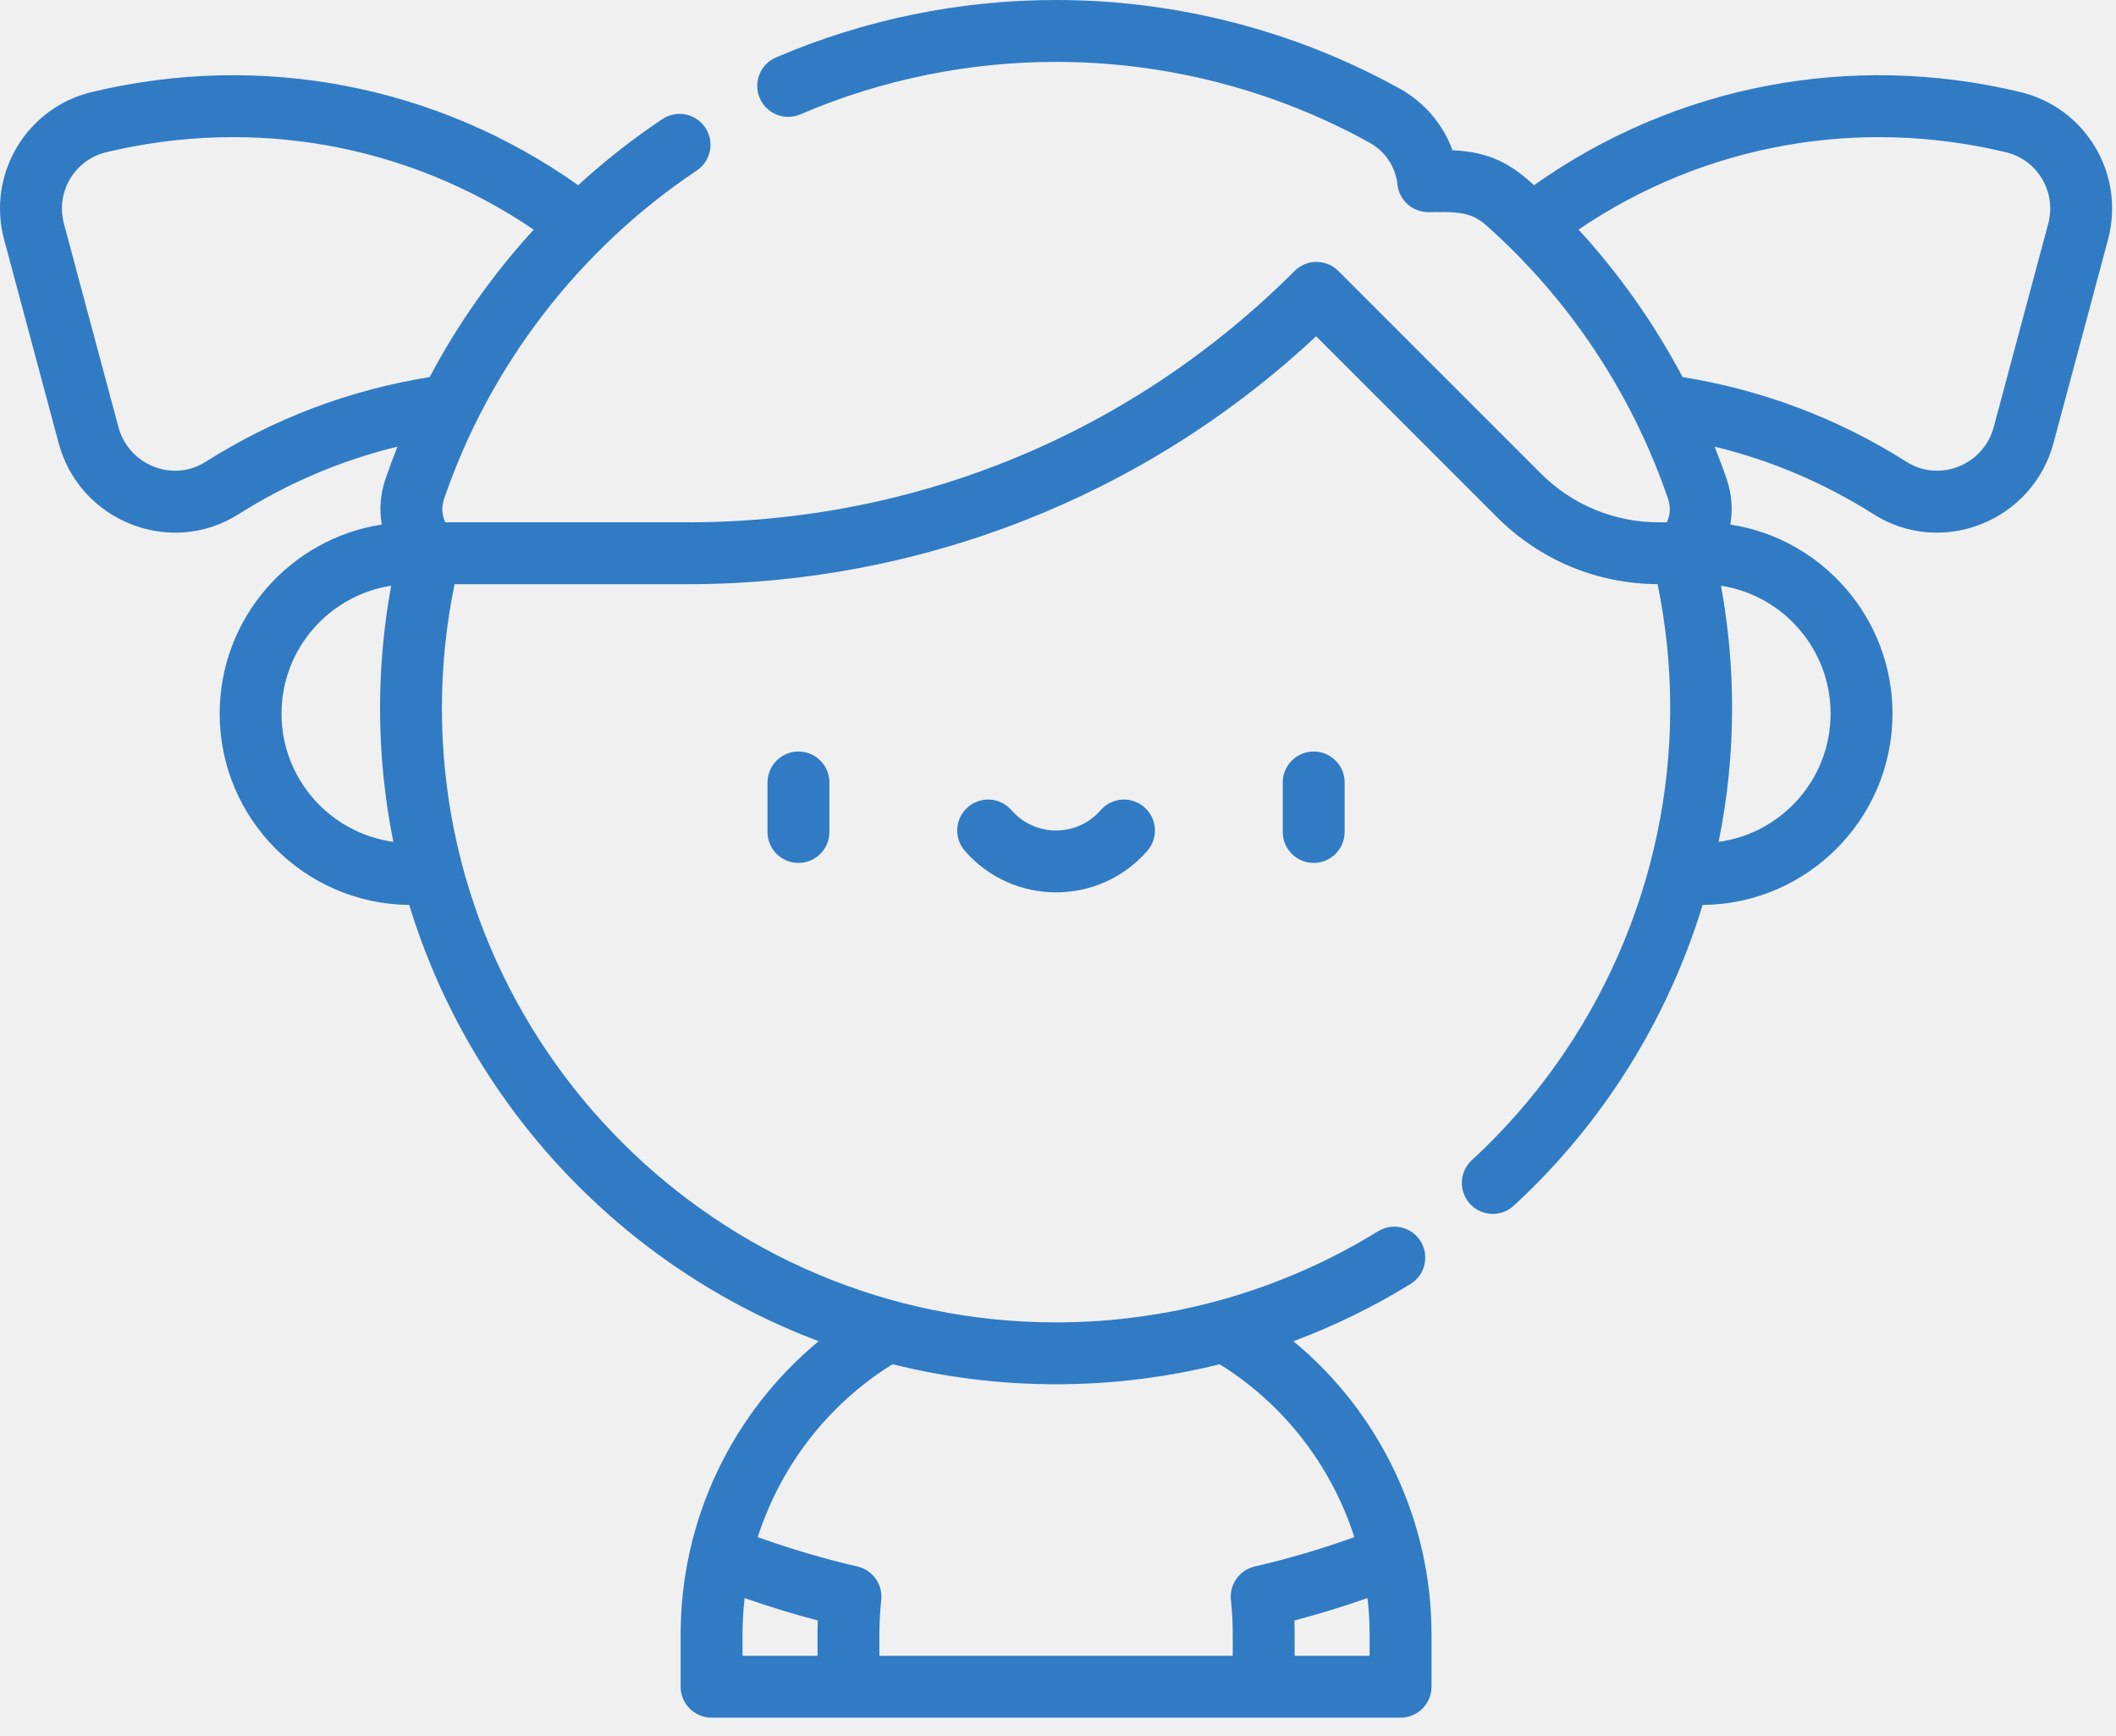
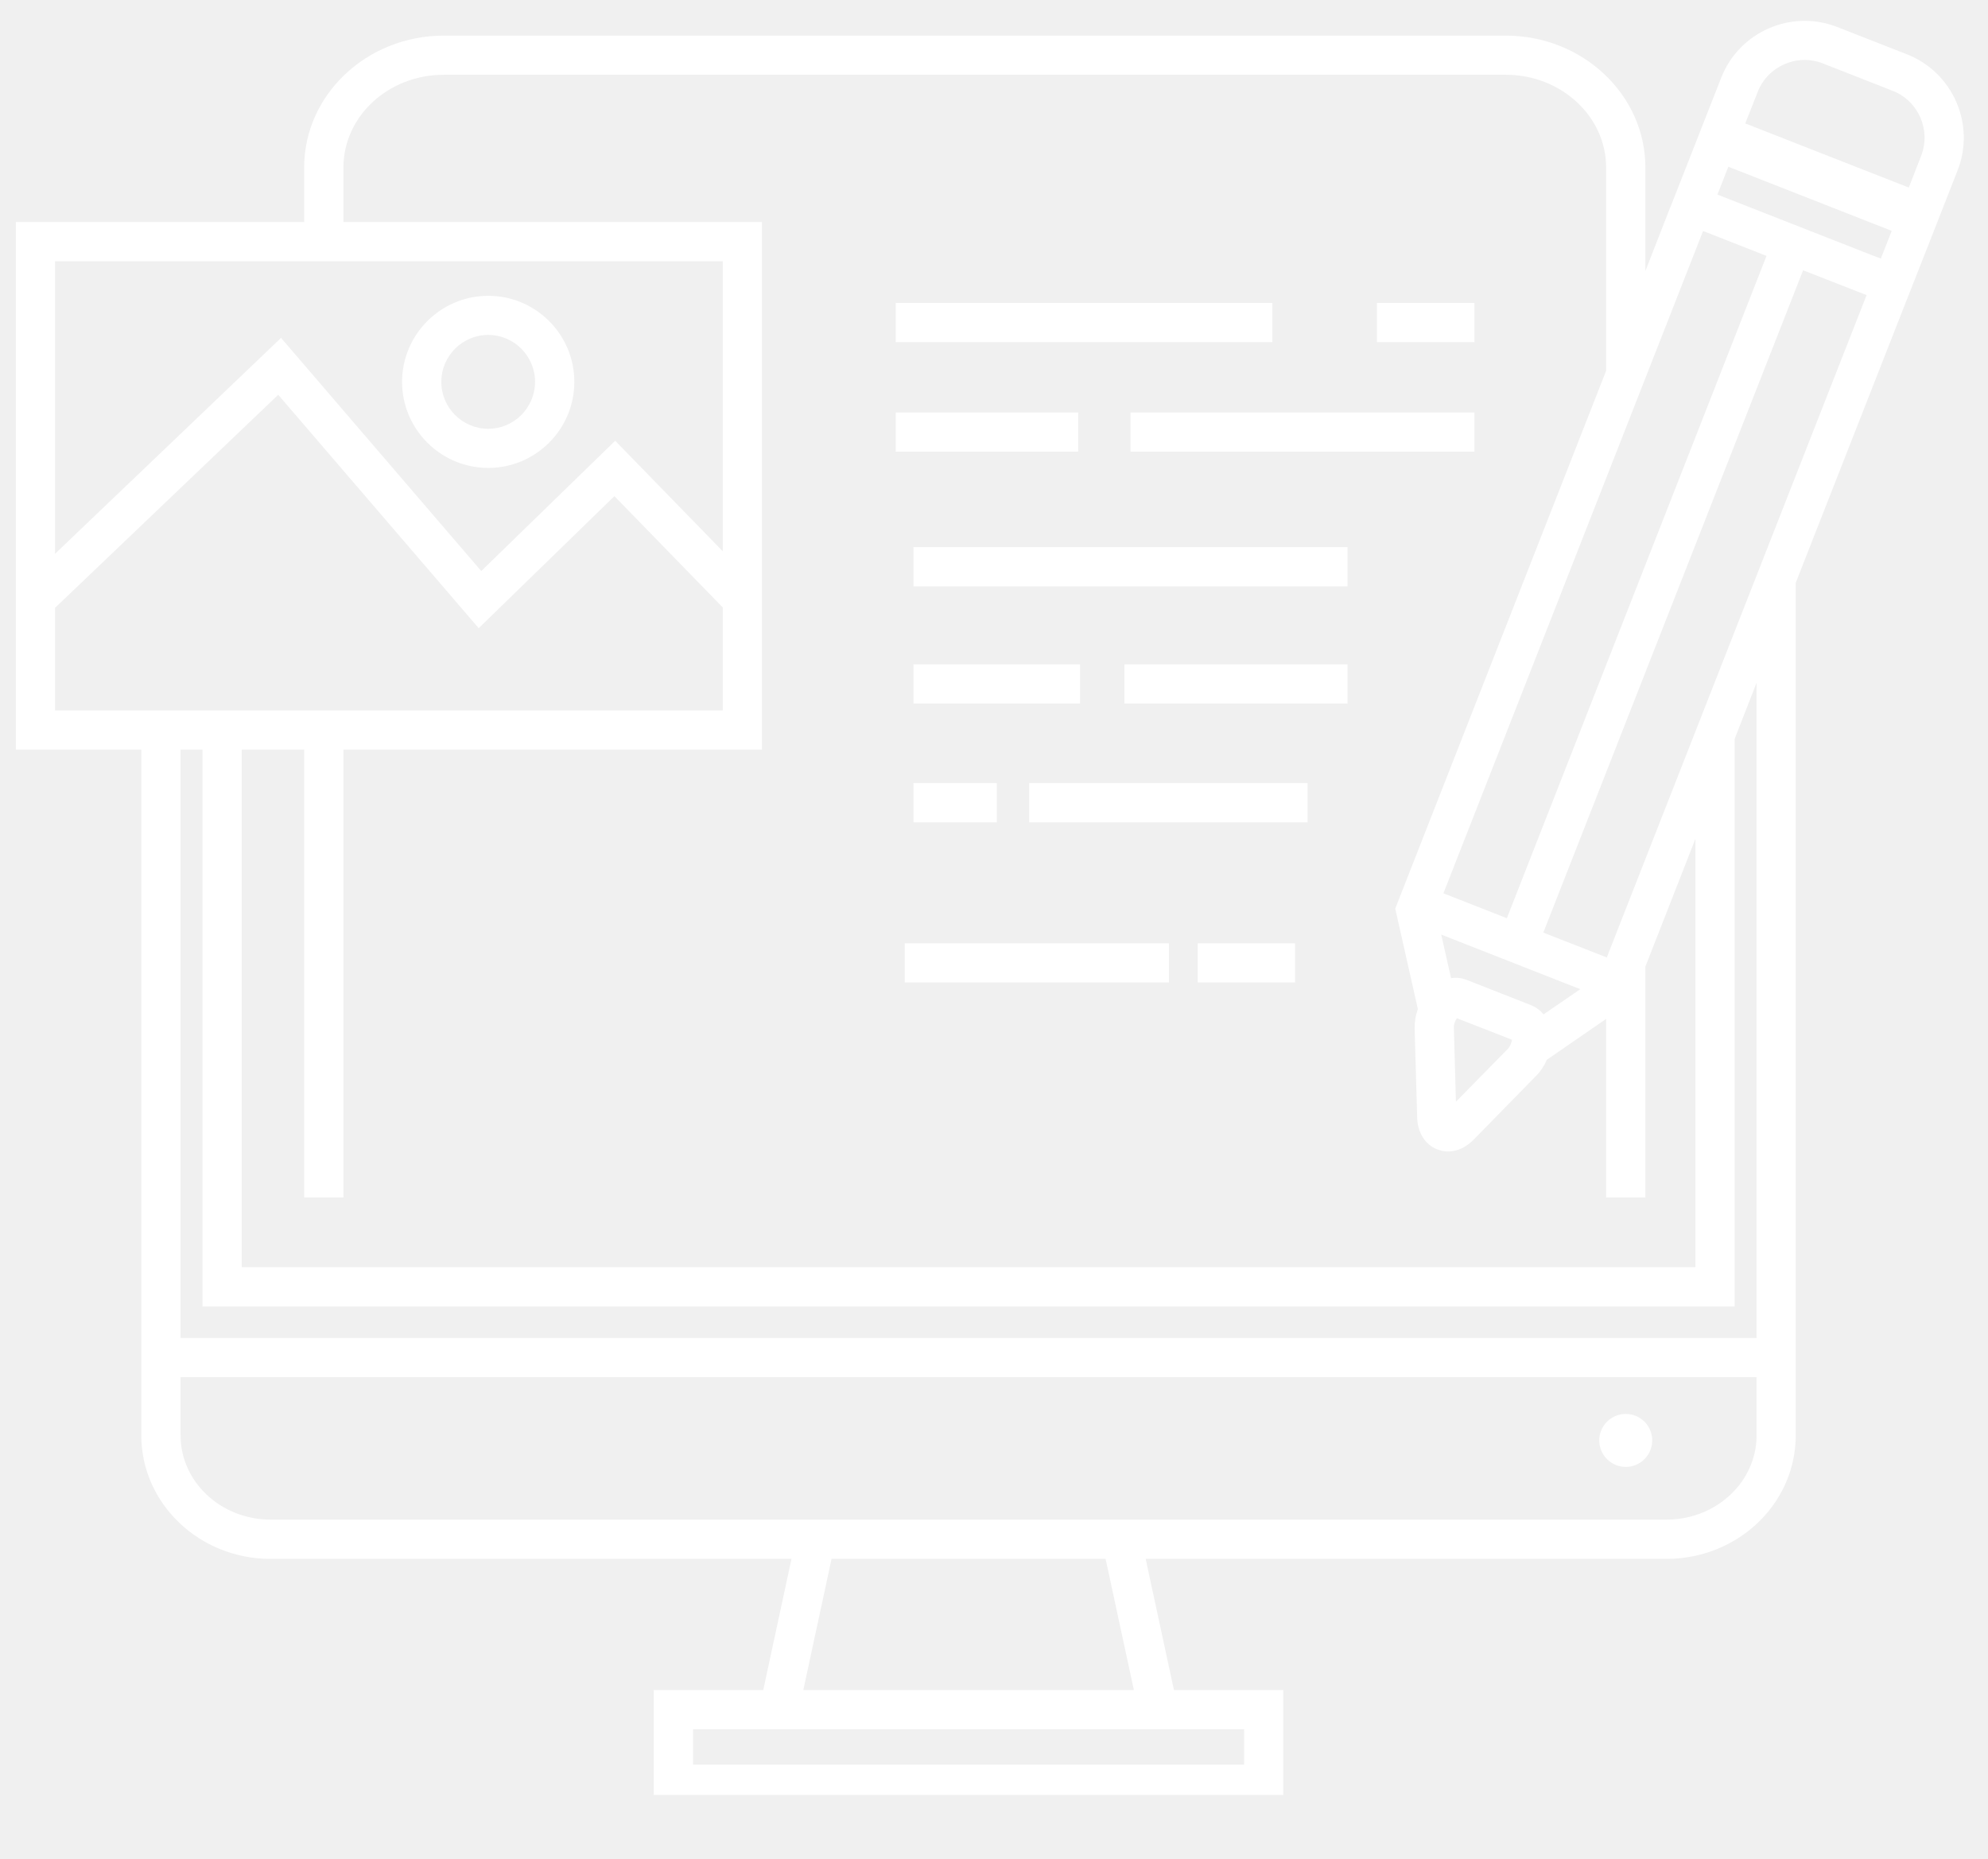
- <svg xmlns="http://www.w3.org/2000/svg" width="89" height="73" viewBox="0 0 89 73" fill="none">
-   <path d="M32.282 32.91V34.993C32.282 35.712 32.865 36.294 33.584 36.294C34.302 36.294 34.885 35.712 34.885 34.993V32.91C34.885 32.192 34.302 31.609 33.584 31.609C32.865 31.609 32.282 32.192 32.282 32.91Z" fill="#307BC4" />
-   <path d="M53.953 32.91V34.993C53.953 35.712 54.536 36.294 55.255 36.294C55.973 36.294 56.556 35.712 56.556 34.993V32.91C56.556 32.192 55.973 31.609 55.255 31.609C54.536 31.609 53.953 32.192 53.953 32.91Z" fill="#307BC4" />
-   <path d="M46.294 34.076C45.301 35.216 43.536 35.215 42.543 34.076C42.071 33.534 41.249 33.478 40.707 33.95C40.165 34.422 40.109 35.244 40.581 35.786C42.612 38.116 46.228 38.114 48.257 35.786C48.729 35.244 48.672 34.422 48.13 33.95C47.589 33.477 46.767 33.534 46.294 34.076Z" fill="#307BC4" />
-   <path d="M84.978 3.872C77.841 2.159 70.45 3.589 64.522 7.789C63.616 6.962 62.728 6.383 61.094 6.321C60.695 5.231 59.911 4.303 58.87 3.726C54.468 1.288 49.472 0 44.422 0C40.38 0 36.366 0.816 32.637 2.417C31.977 2.701 31.672 3.466 31.955 4.126C32.239 4.787 33.004 5.092 33.664 4.809C37.117 3.326 40.788 2.603 44.422 2.603C49.032 2.603 53.592 3.778 57.609 6.003C58.263 6.365 58.699 7.02 58.776 7.756C58.846 8.419 59.404 8.922 60.07 8.922L60.657 8.918C61.47 8.918 61.98 9.004 62.509 9.474C66.007 12.583 68.654 16.568 70.165 20.998C70.276 21.323 70.249 21.668 70.109 21.968H69.774C67.896 21.968 66.13 21.237 64.803 19.909L56.291 11.397C55.783 10.889 54.959 10.889 54.451 11.397C47.634 18.214 38.571 21.968 28.931 21.968H18.729C18.589 21.668 18.562 21.323 18.672 20.999C20.588 15.381 24.364 10.472 29.305 7.174C29.902 6.775 30.064 5.967 29.665 5.369C29.266 4.772 28.458 4.61 27.86 5.009C26.607 5.845 25.424 6.777 24.318 7.79C18.389 3.589 10.997 2.159 3.86 3.872C1.106 4.533 -0.561 7.335 0.174 10.079L2.466 18.633C3.346 21.918 7.158 23.448 10.038 21.625C12.11 20.313 14.349 19.362 16.718 18.785C16.537 19.239 16.366 19.697 16.209 20.159C16.003 20.762 15.946 21.409 16.058 22.062C12.201 22.655 9.239 25.996 9.239 30.015C9.239 34.428 12.809 38.022 17.213 38.061C19.791 46.52 26.212 53.318 34.435 56.411C30.801 59.41 28.628 63.924 28.628 68.733V70.943C28.628 71.662 29.211 72.244 29.93 72.244H58.908C59.627 72.244 60.21 71.662 60.21 70.943V68.733C60.21 63.933 58.035 59.412 54.403 56.412C56.113 55.771 57.764 54.968 59.33 54.001C59.941 53.624 60.131 52.822 59.754 52.21C59.376 51.599 58.574 51.409 57.963 51.786C53.9 54.294 49.217 55.619 44.419 55.619C30.175 55.619 18.587 44.031 18.587 29.788C18.587 28.033 18.767 26.283 19.119 24.571H28.931C38.56 24.571 48.06 20.97 55.356 14.143L62.963 21.75C64.769 23.556 67.167 24.555 69.72 24.569C70.071 26.281 70.251 28.031 70.251 29.788C70.251 36.987 67.209 43.916 61.906 48.797C61.377 49.284 61.343 50.107 61.83 50.636C62.318 51.166 63.141 51.198 63.669 50.712C67.425 47.255 70.148 42.864 71.613 38.061C76.022 38.028 79.599 34.432 79.599 30.015C79.599 25.995 76.636 22.655 72.78 22.062C72.89 21.414 72.836 20.768 72.628 20.158C72.47 19.695 72.298 19.238 72.117 18.785C74.487 19.361 76.727 20.312 78.8 21.625C81.682 23.449 85.493 21.913 86.372 18.633L88.664 10.078C89.398 7.338 87.734 4.534 84.978 3.872ZM11.841 30.015C11.841 27.296 13.845 25.037 16.453 24.635C16.142 26.331 15.985 28.057 15.985 29.788C15.985 31.711 16.178 33.59 16.544 35.408C13.892 35.045 11.841 32.766 11.841 30.015ZM34.386 68.733V69.642H31.231V68.733C31.231 68.222 31.262 67.715 31.319 67.214C32.331 67.568 33.359 67.885 34.396 68.156C34.389 68.349 34.386 68.541 34.386 68.733ZM57.607 68.733V69.642H54.452V68.733C54.452 68.541 54.449 68.349 54.442 68.156C55.479 67.885 56.507 67.568 57.518 67.214C57.576 67.715 57.607 68.222 57.607 68.733ZM37.539 57.379C39.743 57.928 42.047 58.222 44.419 58.222C46.753 58.222 49.062 57.936 51.299 57.38C54.015 59.065 56.005 61.667 56.965 64.652C55.595 65.145 54.191 65.559 52.775 65.886C52.133 66.034 51.703 66.638 51.773 67.293C51.824 67.768 51.85 68.252 51.85 68.733V69.642H36.988V68.733C36.988 68.252 37.014 67.768 37.065 67.293C37.135 66.638 36.705 66.034 36.063 65.886C34.647 65.559 33.242 65.144 31.871 64.651C32.83 61.664 34.821 59.065 37.539 57.379ZM18.072 15.859C14.695 16.403 11.527 17.601 8.646 19.426C7.259 20.304 5.408 19.557 4.98 17.959L2.688 9.405C2.335 8.089 3.128 6.725 4.468 6.403C10.723 4.901 17.195 6.09 22.448 9.659C20.735 11.53 19.261 13.617 18.072 15.859ZM72.386 24.635C74.993 25.037 76.996 27.297 76.996 30.015C76.996 32.769 74.942 35.05 72.286 35.409C72.659 33.57 72.853 31.688 72.853 29.788C72.853 28.057 72.696 26.33 72.386 24.635ZM86.15 9.405L83.858 17.959C83.429 19.561 81.575 20.302 80.192 19.426C77.312 17.602 74.145 16.404 70.769 15.859C69.582 13.616 68.111 11.529 66.395 9.656C71.646 6.09 78.116 4.902 84.37 6.403C85.704 6.723 86.505 8.082 86.15 9.405Z" fill="#307BC4" />
+ <svg xmlns="http://www.w3.org/2000/svg" width="77" zoomAndPan="magnify" viewBox="0 0 57.75 54" height="72" preserveAspectRatio="xMidYMid meet" version="1.0">
+   <defs>
+     <clipPath id="b30698b227">
+       <path d="M 0.461 0.605 L 57.047 0.605 L 57.047 52.148 L 0.461 52.148 Z M 0.461 0.605 " clip-rule="nonzero" />
+     </clipPath>
+   </defs>
+   <path fill="#ffffff" d="M 47.227 42.617 C 47.652 42.617 47.996 42.27 47.996 41.848 C 47.996 41.422 47.652 41.078 47.227 41.078 C 46.801 41.078 46.457 41.422 46.457 41.848 C 46.457 42.27 46.801 42.617 47.227 42.617 " fill-opacity="1" fill-rule="nonzero" />
+   <g clip-path="url(#b30698b227)">
+     <path fill="#ffffff" d="M 46.676 27.816 L 44.832 27.094 L 52.379 7.852 L 54.223 8.574 Z M 51.027 38.871 L 5.246 38.871 L 5.246 21.777 L 5.883 21.777 L 5.883 37.957 L 50.391 37.957 L 50.391 21.465 L 51.027 19.836 Z M 32.938 49.098 L 23.336 49.098 L 24.156 45.289 L 32.117 45.289 Z M 36.141 51.266 L 20.133 51.266 L 20.133 50.238 L 36.141 50.238 Z M 51.027 41.703 C 51.027 42.195 50.871 42.656 50.602 43.039 C 50.133 43.707 49.328 44.148 48.414 44.148 L 7.859 44.148 C 6.418 44.148 5.246 43.051 5.246 41.703 L 5.246 40.008 L 51.027 40.008 Z M 1.598 20.641 L 1.598 17.66 L 8.082 11.469 L 13.906 18.25 L 17.848 14.414 L 20.996 17.648 L 20.996 20.641 Z M 8.836 7.59 L 20.996 7.59 L 20.996 16.016 L 17.871 12.805 L 13.98 16.59 L 8.164 9.816 L 1.598 16.09 L 1.598 7.59 Z M 9.977 4.863 C 9.977 3.379 11.281 2.172 12.891 2.172 L 43.742 2.172 C 45.348 2.172 46.656 3.379 46.656 4.863 L 46.656 10.773 L 40.867 25.539 L 40.531 26.398 L 41.188 29.316 C 41.121 29.5 41.09 29.691 41.094 29.883 L 41.168 32.465 C 41.18 32.906 41.398 33.254 41.75 33.391 C 41.855 33.43 41.961 33.453 42.066 33.453 C 42.328 33.453 42.59 33.332 42.809 33.109 L 44.617 31.262 C 44.75 31.129 44.859 30.965 44.934 30.789 L 46.656 29.602 L 46.656 34.789 L 47.797 34.789 L 47.797 28.082 L 49.25 24.371 L 49.25 36.816 L 7.023 36.816 L 7.023 21.777 L 8.836 21.777 L 8.836 34.789 L 9.977 34.789 L 9.977 21.777 L 22.133 21.777 L 22.133 6.449 L 9.977 6.449 Z M 41.93 25.953 L 49.473 6.711 L 51.316 7.434 L 43.773 26.676 Z M 42.32 29.582 L 42.422 29.621 L 43.824 30.168 L 43.922 30.207 C 43.91 30.285 43.875 30.395 43.805 30.469 L 42.293 32.008 L 42.234 29.852 C 42.23 29.75 42.277 29.645 42.32 29.582 Z M 44.84 29.469 C 44.742 29.352 44.621 29.262 44.477 29.203 L 42.598 28.465 C 42.453 28.41 42.305 28.395 42.152 28.418 L 41.867 27.152 L 45.906 28.738 Z M 54.379 7.414 L 50.148 5.754 L 49.891 5.652 L 50.207 4.844 L 54.953 6.707 L 54.637 7.512 Z M 51.059 2.672 C 51.352 1.922 52.203 1.547 52.957 1.844 L 54.977 2.637 C 55.73 2.93 56.102 3.781 55.805 4.535 L 55.449 5.449 L 50.699 3.586 Z M 55.395 1.578 L 53.371 0.785 C 52.035 0.262 50.523 0.922 50 2.258 L 49.641 3.172 L 49.148 4.43 L 48.531 6 C 48.527 6.008 48.523 6.02 48.516 6.031 L 47.797 7.875 L 47.797 4.863 C 47.797 2.754 45.977 1.035 43.742 1.035 L 12.891 1.035 C 10.656 1.035 8.836 2.754 8.836 4.863 L 8.836 6.449 L 0.461 6.449 L 0.461 21.777 L 4.105 21.777 L 4.105 41.703 C 4.105 43.68 5.789 45.289 7.859 45.289 L 22.992 45.289 L 22.172 49.098 L 18.992 49.098 L 18.992 52.402 L 37.277 52.402 L 37.277 49.098 L 34.102 49.098 L 33.281 45.289 L 48.414 45.289 C 48.996 45.289 49.547 45.16 50.039 44.934 C 51.297 44.355 52.164 43.125 52.164 41.703 L 52.164 16.934 L 55.281 8.988 L 56.016 7.121 L 56.867 4.949 C 57.391 3.613 56.73 2.102 55.395 1.578 " fill-opacity="1" fill-rule="nonzero" />
+   </g>
+   <path fill="#ffffff" d="M 14.184 9.73 C 14.934 9.73 15.543 10.344 15.543 11.094 C 15.543 11.844 14.934 12.457 14.184 12.457 C 13.43 12.457 12.82 11.844 12.82 11.094 C 12.82 10.344 13.43 9.73 14.184 9.73 Z M 14.184 13.594 C 15.562 13.594 16.684 12.473 16.684 11.094 C 16.684 9.715 15.562 8.594 14.184 8.594 C 12.805 8.594 11.68 9.715 11.68 11.094 C 11.68 12.473 12.805 13.594 14.184 13.594 " fill-opacity="1" fill-rule="nonzero" />
+   <path fill="#ffffff" d="M 42.832 8.801 L 40 8.801 L 40 9.941 L 42.832 9.941 L 42.832 8.801 " fill-opacity="1" fill-rule="nonzero" />
+   <path fill="#ffffff" d="M 36.961 8.801 L 26.02 8.801 L 26.02 9.941 L 36.961 9.941 L 36.961 8.801 " fill-opacity="1" fill-rule="nonzero" />
+   <path fill="#ffffff" d="M 32.84 13.121 L 42.832 13.121 L 42.832 11.984 L 32.84 11.984 L 32.84 13.121 " fill-opacity="1" fill-rule="nonzero" />
+   <path fill="#ffffff" d="M 31.32 11.984 L 26.02 11.984 L 26.02 13.121 L 31.32 13.121 L 31.32 11.984 " fill-opacity="1" fill-rule="nonzero" />
+   <path fill="#ffffff" d="M 26.535 17.035 L 39.145 17.035 L 39.145 15.895 L 26.535 15.895 L 26.535 17.035 " fill-opacity="1" fill-rule="nonzero" />
+   <path fill="#ffffff" d="M 32.664 20.438 L 39.145 20.438 L 39.145 19.301 L 32.664 19.301 L 32.664 20.438 " fill-opacity="1" fill-rule="nonzero" />
+   <path fill="#ffffff" d="M 31.375 19.301 L 26.535 19.301 L 26.535 20.438 L 31.375 20.438 L 31.375 19.301 " fill-opacity="1" fill-rule="nonzero" />
+   <path fill="#ffffff" d="M 29.898 23.891 L 37.984 23.891 L 37.984 22.75 L 29.898 22.75 L 29.898 23.891 " fill-opacity="1" fill-rule="nonzero" />
+   <path fill="#ffffff" d="M 26.535 23.891 L 28.957 23.891 L 28.957 22.75 L 26.535 22.75 L 26.535 23.891 " fill-opacity="1" fill-rule="nonzero" />
+   <path fill="#ffffff" d="M 34.793 28.543 L 37.621 28.543 L 37.621 27.406 L 34.793 27.406 L 34.793 28.543 " fill-opacity="1" fill-rule="nonzero" />
+   <path fill="#ffffff" d="M 26.281 28.543 L 33.957 28.543 L 33.957 27.406 L 26.281 27.406 L 26.281 28.543 " fill-opacity="1" fill-rule="nonzero" />
</svg>
